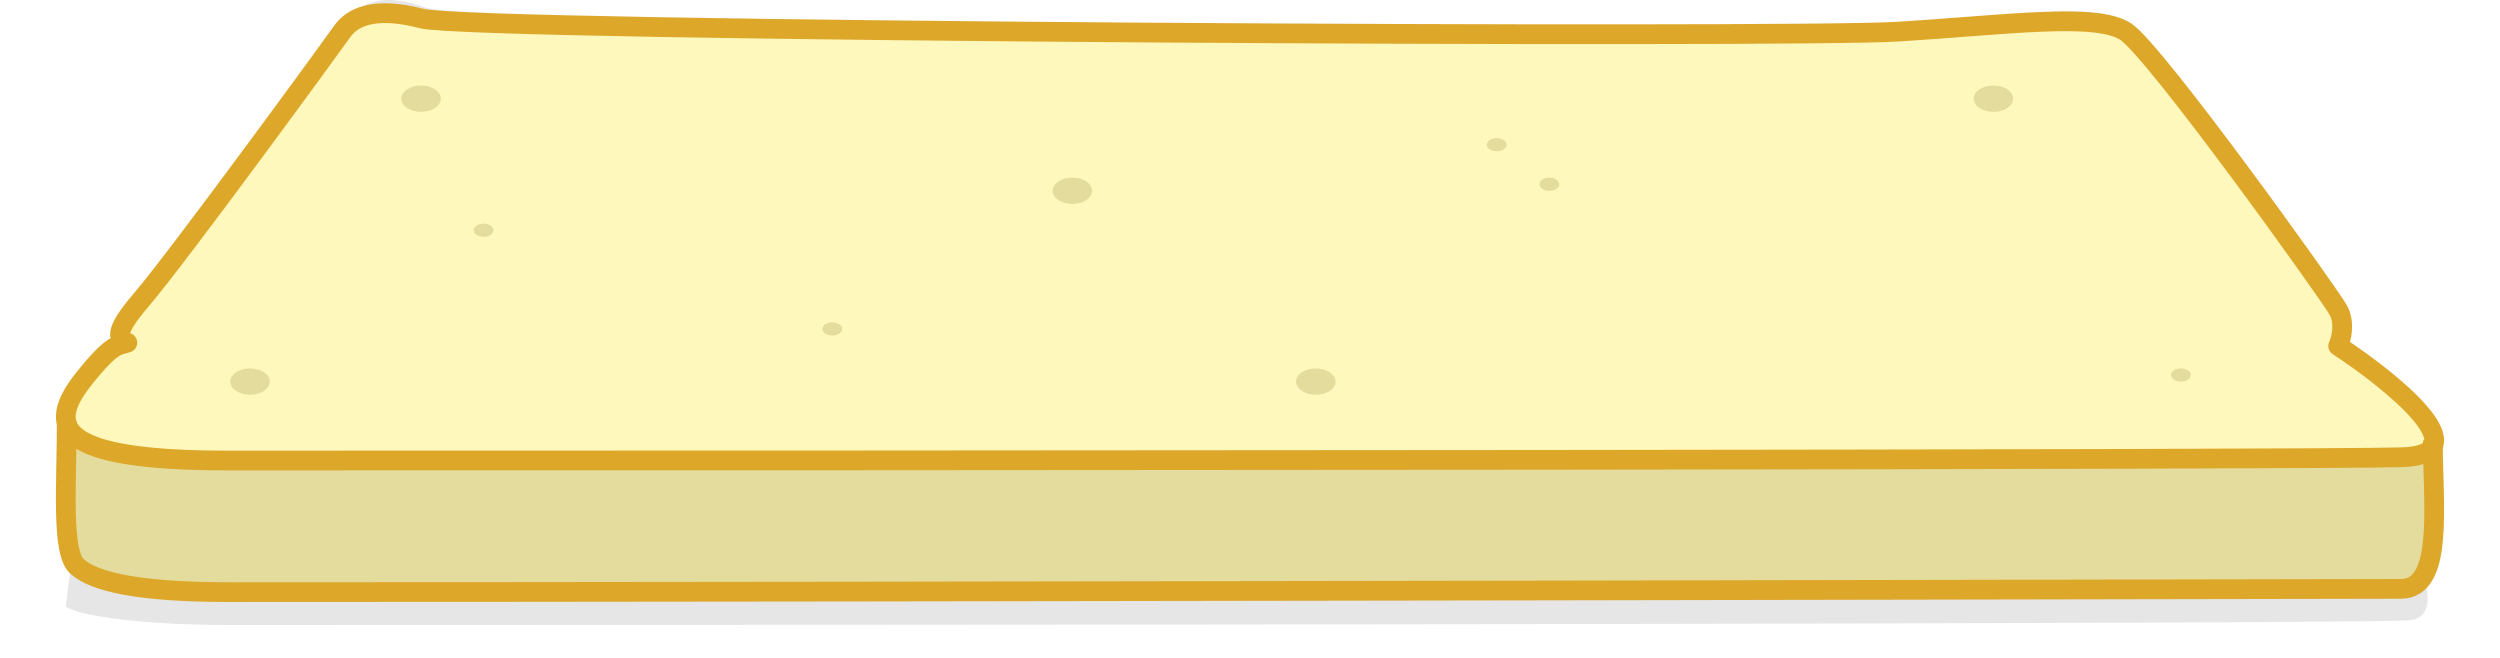
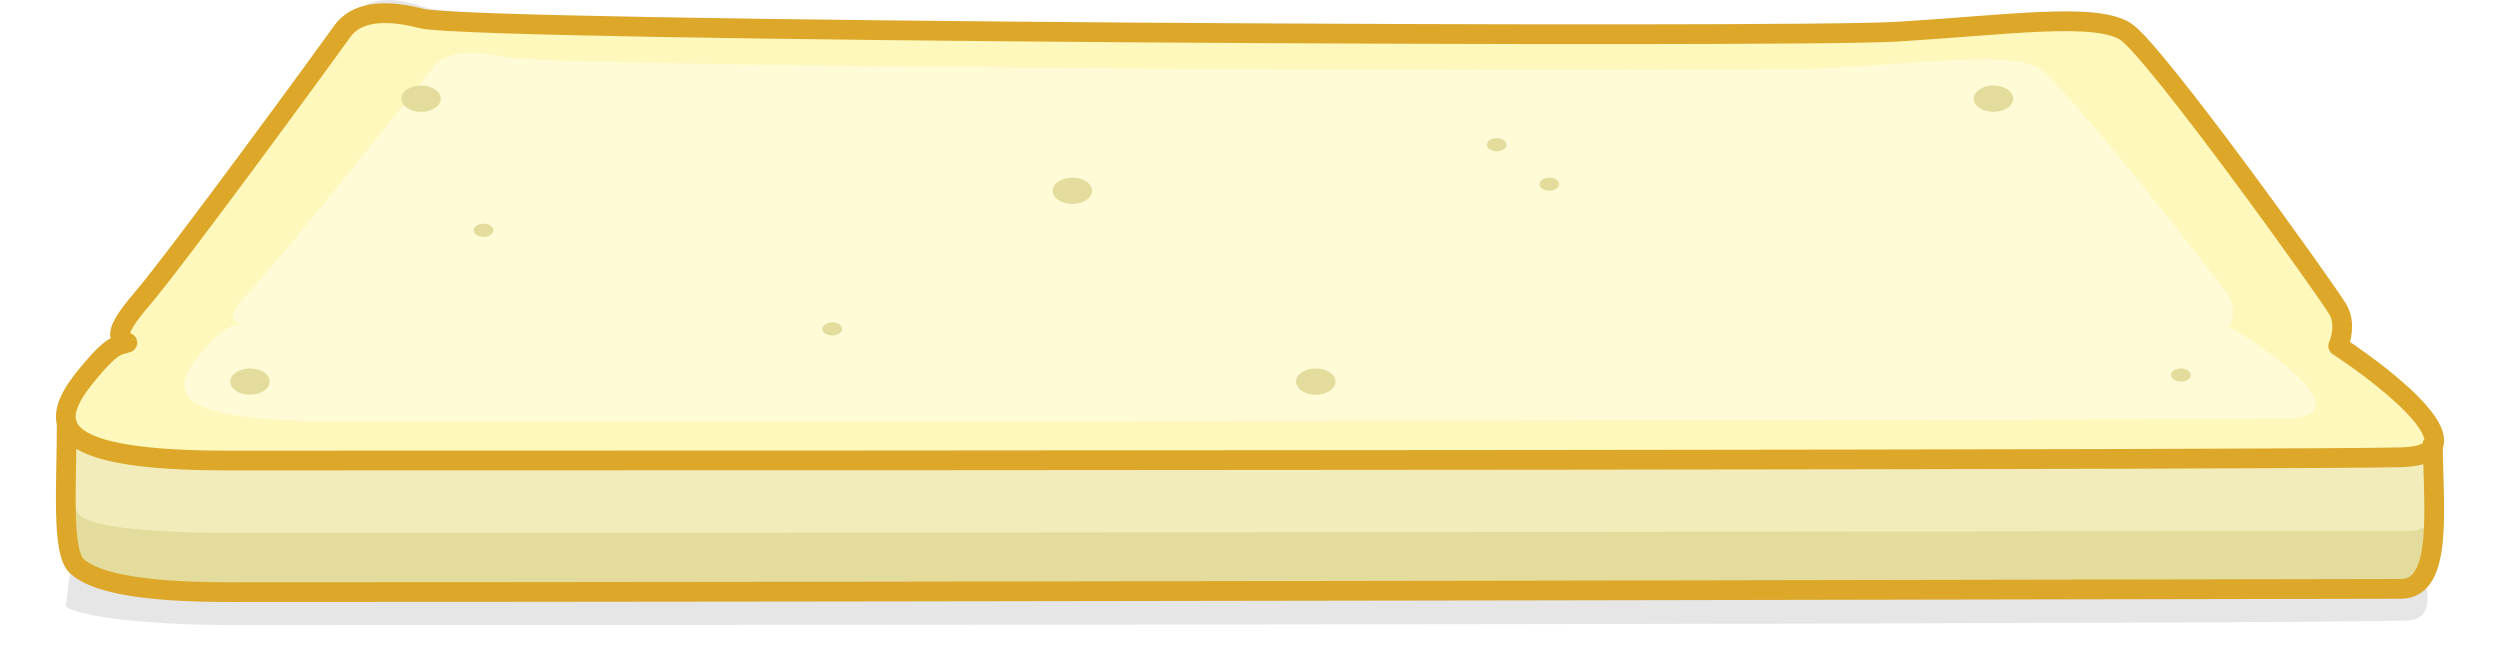
<svg xmlns="http://www.w3.org/2000/svg" width="380" height="100" viewBox="0 0 380 100" fill="none">
  <path d="M64.687 1.152C57.043 -1.629 53.916 1.152 52.526 3.932C40.098 28.798 26.961 53.641 13.264 77.621C10.912 81.738 10.5 88.705 10 92.139C11.056 93.283 19.593 95 35.153 95C140.316 95 353.699 94.861 365.929 94.305C375.821 93.855 358.883 69.731 356.201 63.022C354.811 59.546 328.404 8.104 323.887 3.932C319.37 -0.239 305.472 2.542 289.142 3.932C272.812 5.323 72.331 3.932 64.687 1.152Z" fill="black" fill-opacity="0.1" />
  <path d="M12.761 57.56C6.809 65.024 6 89 21.44 89C126.513 89 353.78 89.398 366 89C368.5 88.919 373.475 77.314 369.946 68.5C366.737 60.485 359.373 55.191 355.405 52.584C355.868 51.589 356.516 49.101 355.405 47.111C354.017 44.623 327.633 7.8 323.12 4.815C318.607 1.829 304.72 3.82 288.404 4.815C272.087 5.81 71.778 4.815 64.14 2.824C56.503 0.834 53.378 2.824 51.99 4.815C50.601 6.805 26.994 39.149 21.44 45.618C16.996 50.793 18.084 51.589 19.357 52.087C17.968 52.584 17.204 51.987 12.761 57.56Z" fill="#E3DC9C" />
+   <path opacity="0.5" d="M365.938 80.717C372.528 80.717 370.794 73.359 370.794 67.698L367.5 69.818H20L11.145 66C11.145 71.66 10.3 77.481 12.692 78.736C15.359 80.135 22.238 81 35.769 81C140.739 81 353.727 80.717 365.938 80.717Z" fill="#FFFBD7" />
  <path d="M12.761 57.56C6.809 65.024 8.942 70 34.632 70C139.705 70 352.906 69.9 365.126 69.502C377.346 69.104 363.737 58.058 355.405 52.584C355.868 51.589 356.516 49.101 355.405 47.111C354.017 44.623 327.633 7.8 323.12 4.815C318.607 1.829 304.72 3.82 288.404 4.815C272.087 5.81 71.778 4.815 64.14 2.824C56.503 0.834 53.378 2.824 51.99 4.815C50.601 6.805 26.994 39.149 21.44 45.618C16.996 50.793 18.084 51.589 19.357 52.087C17.968 52.584 17.204 51.987 12.761 57.56Z" fill="#FEF8BC" />
+   <path d="M30.485 53.755C25.128 59.902 27.048 64 50.169 64C144.734 64 336.615 63.918 347.613 63.59C358.611 63.262 346.363 54.165 338.865 49.657C339.281 48.838 339.865 46.789 338.865 45.15C337.615 43.101 313.869 12.777 309.808 10.318C305.746 7.859 293.248 9.499 278.563 10.318C263.879 11.138 83.6 10.318 76.726 8.679C69.852 7.04 67.04 8.679 65.791 10.318C64.541 11.957 43.295 38.593 38.296 43.92C34.297 48.182 35.276 48.838 36.421 49.248C35.171 49.657 34.484 49.166 30.485 53.755Z" fill="#FFFBD7" />
  <path d="M12.761 57.56C6.809 65.024 8.942 70 34.632 70C139.705 70 352.906 69.9 365.126 69.502C377.346 69.104 363.737 58.058 355.405 52.584C355.868 51.589 356.516 49.101 355.405 47.111C354.017 44.623 327.633 7.8 323.12 4.815C318.607 1.829 304.72 3.82 288.404 4.815C272.087 5.81 71.778 4.815 64.14 2.824C56.503 0.834 53.378 2.824 51.99 4.815C50.601 6.805 26.994 39.149 21.44 45.618C16.996 50.793 18.084 51.589 19.357 52.087C17.968 52.584 17.204 51.987 12.761 57.56Z" stroke="#DDA729" stroke-width="3" stroke-linejoin="round" />
  <path d="M10.145 64C10.145 73.811 9.3 83.901 11.692 86.076C14.359 88.5 21.238 90 34.769 90C139.739 90 352.727 89.509 364.938 89.509C371.528 89.509 369.794 76.755 369.794 66.943" stroke="#DDA729" stroke-width="3" stroke-linejoin="round" />
  <ellipse cx="38" cy="58" rx="3" ry="2" fill="#E3DC9C" />
  <ellipse cx="3" cy="2" rx="3" ry="2" transform="matrix(-1 0 0 1 203 56)" fill="#E3DC9C" />
  <ellipse cx="64" cy="15" rx="3" ry="2" fill="#E3DC9C" />
  <ellipse cx="3" cy="2" rx="3" ry="2" transform="matrix(-1 0 0 1 166 27)" fill="#E3DC9C" />
  <ellipse cx="3" cy="2" rx="3" ry="2" transform="matrix(-1 0 0 1 306 13)" fill="#E3DC9C" />
  <ellipse cx="73.5" cy="35" rx="1.5" ry="1" fill="#E3DC9C" />
  <ellipse cx="126.5" cy="50" rx="1.5" ry="1" fill="#E3DC9C" />
  <ellipse cx="227.5" cy="22" rx="1.5" ry="1" fill="#E3DC9C" />
  <ellipse cx="235.5" cy="28" rx="1.5" ry="1" fill="#E3DC9C" />
  <ellipse cx="331.5" cy="57" rx="1.5" ry="1" fill="#E3DC9C" />
</svg>
